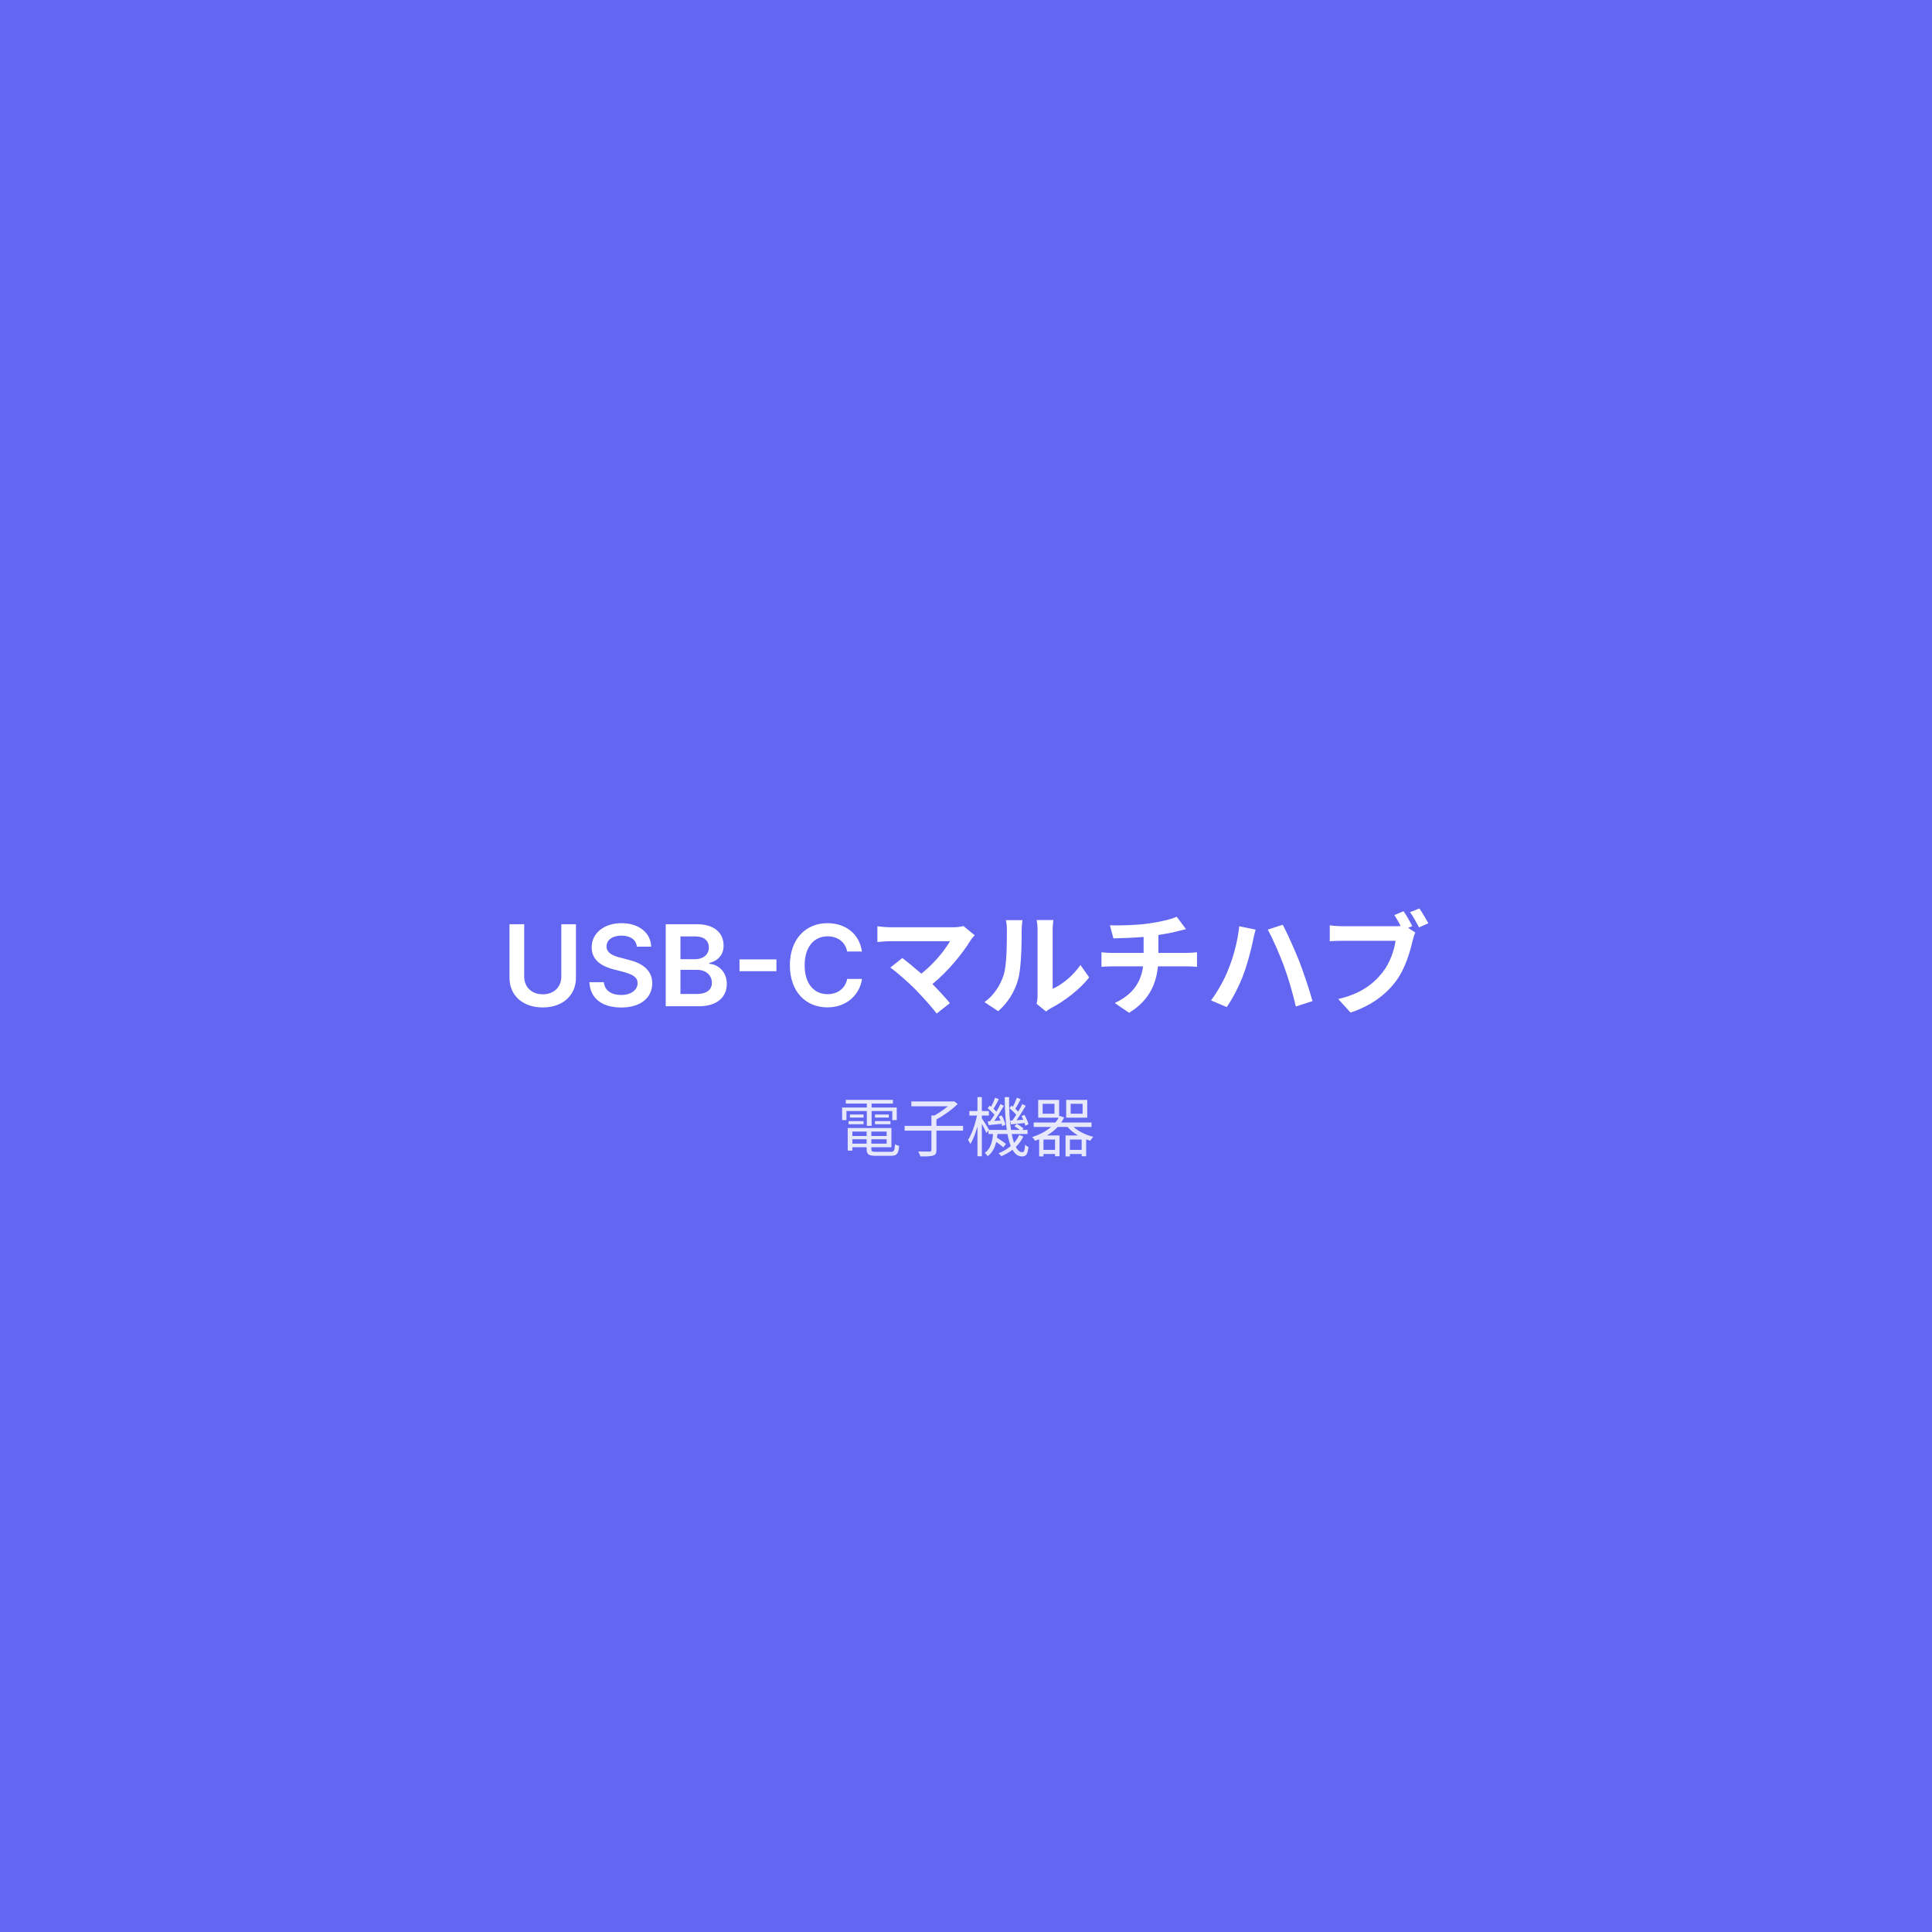
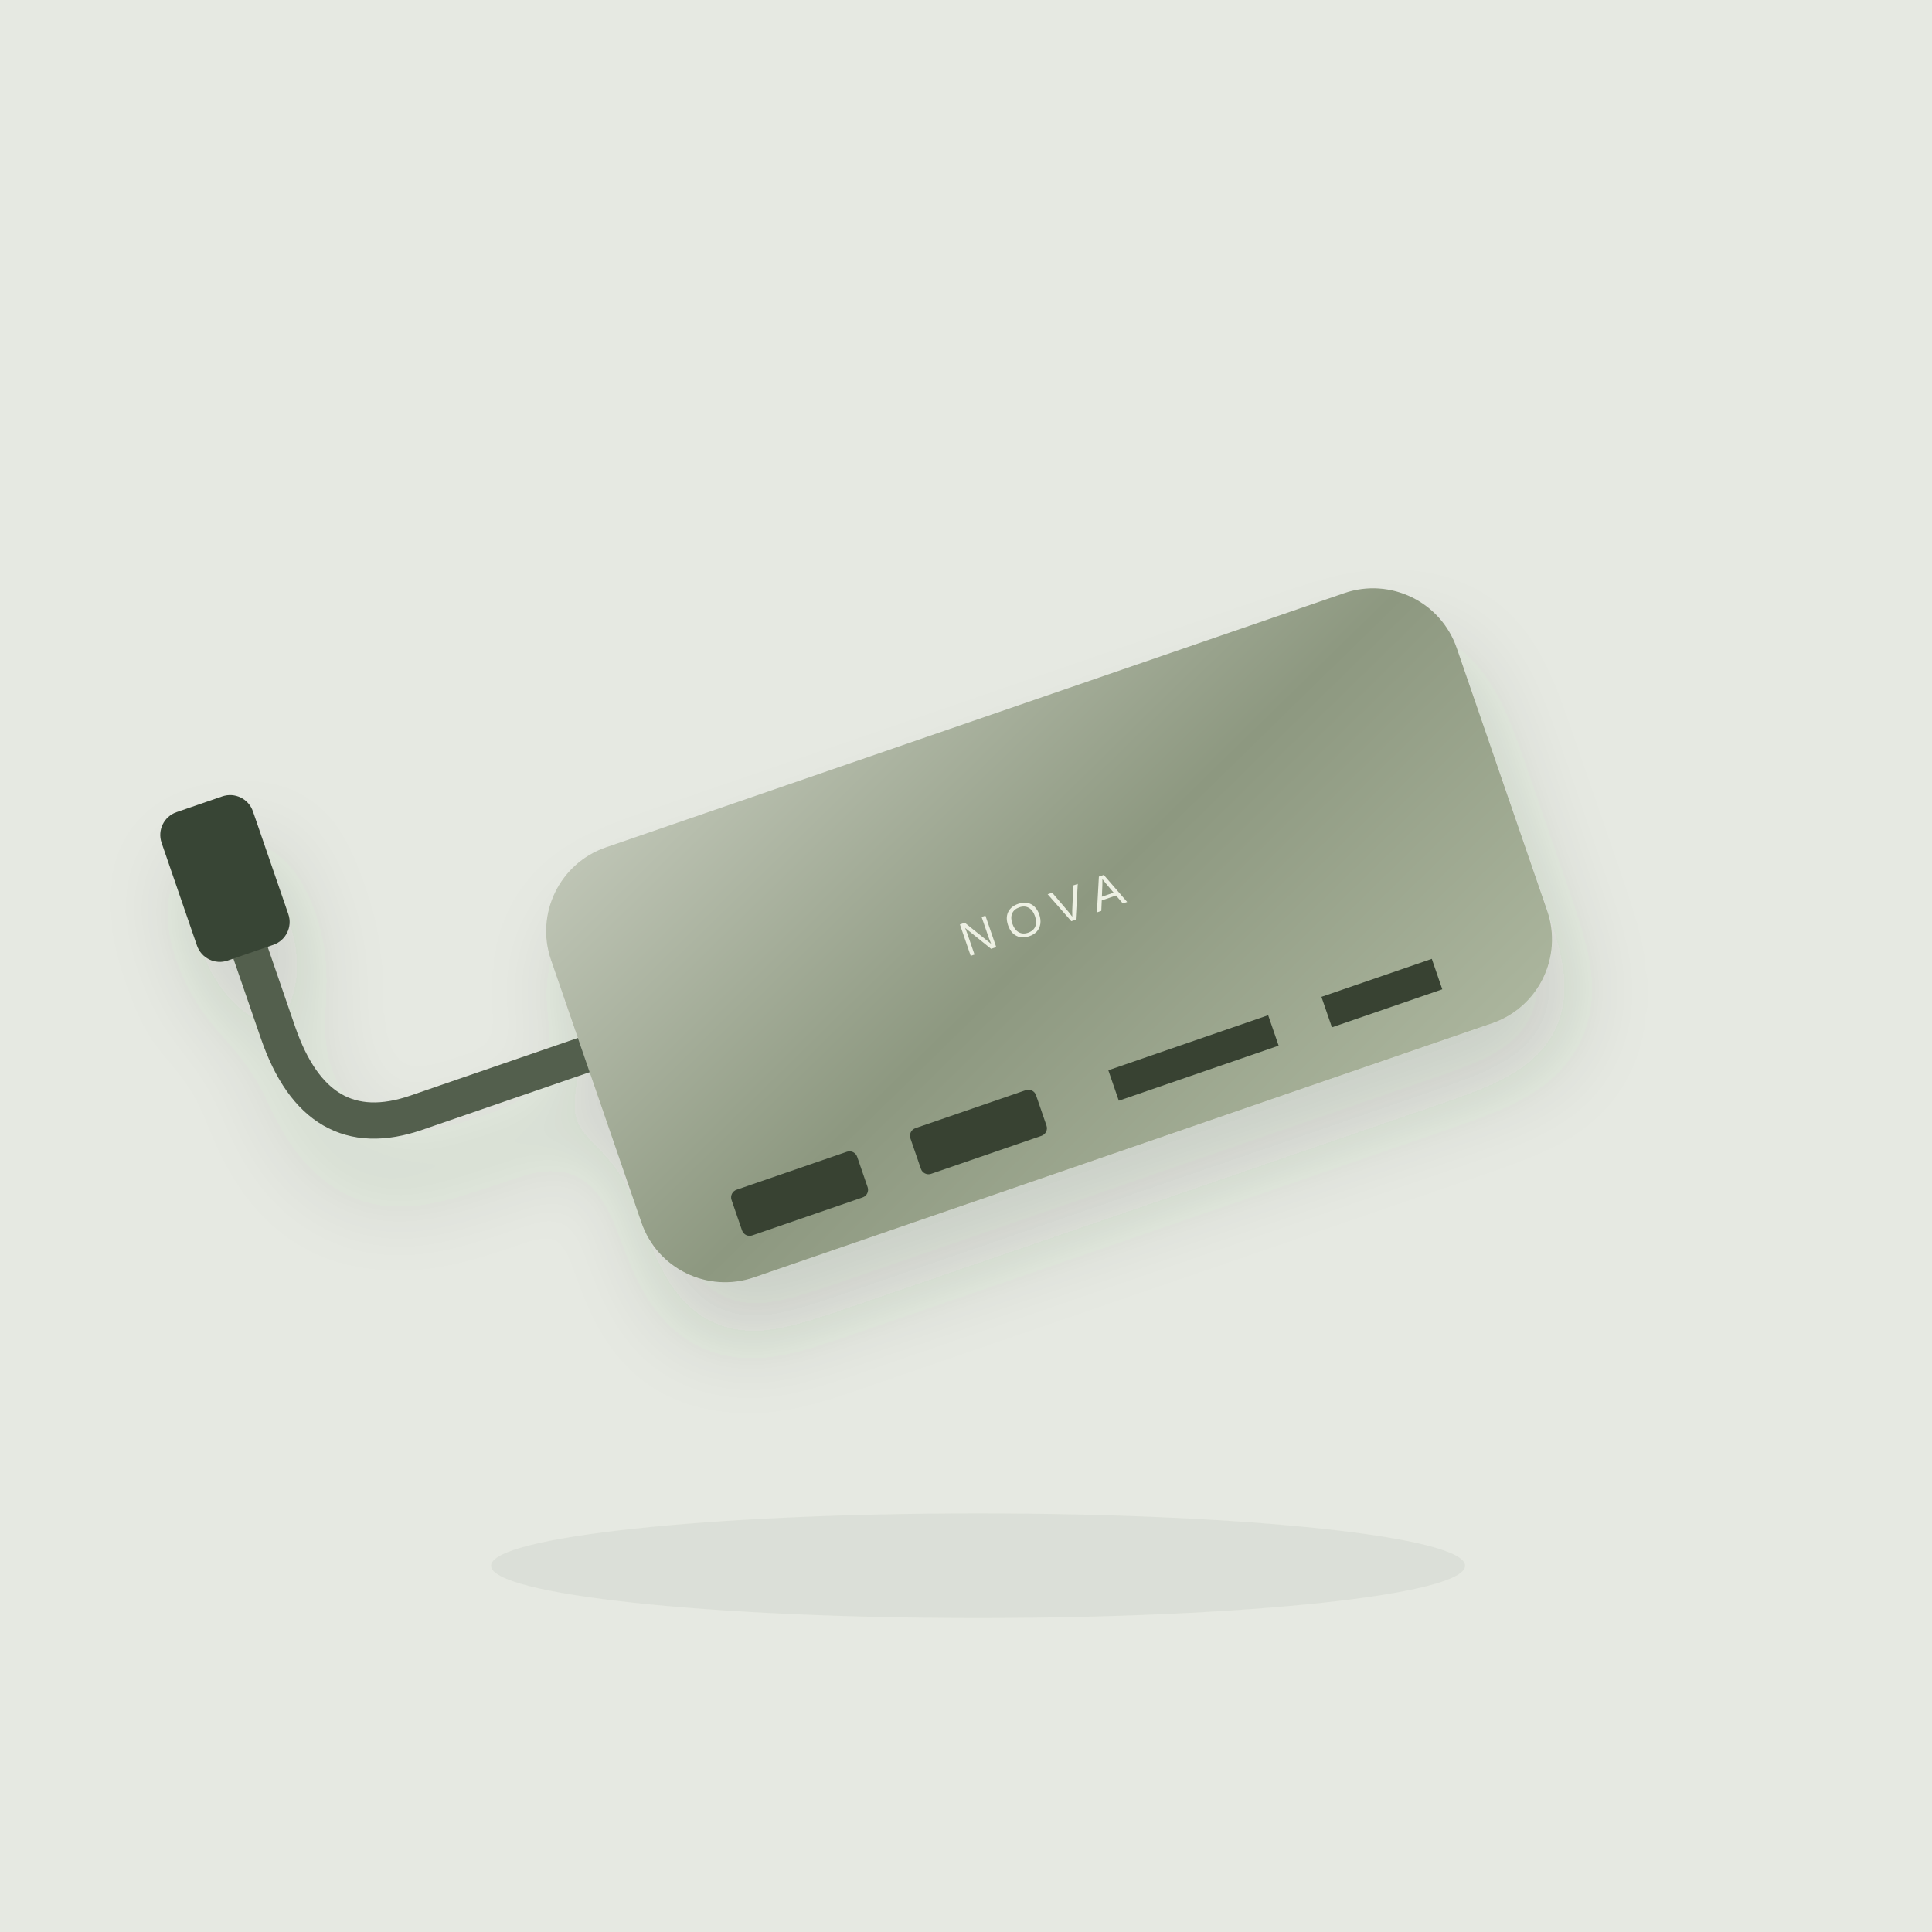
- <svg xmlns="http://www.w3.org/2000/svg" width="480" height="480" viewBox="0 0 480 480">
-   <rect width="480" height="480" fill="#6366F1" />
-   <rect x="24" y="24" width="432" height="432" rx="16" fill="#6366F1" fill-opacity="0.15" />
-   <text x="240" y="250" font-family="-apple-system, BlinkMacSystemFont, 'Segoe UI', sans-serif" font-size="28" font-weight="600" fill="#FFFFFF" text-anchor="middle">USB-Cマルチハブ</text>
-   <text x="240" y="286" font-family="-apple-system, BlinkMacSystemFont, 'Segoe UI', sans-serif" font-size="16" fill="#FFFFFF" fill-opacity="0.85" text-anchor="middle">電子機器</text>
+ <svg xmlns="http://www.w3.org/2000/svg" width="480" height="480" viewBox="0 0 480 480" role="img" aria-labelledby="title">
+   <defs>
+     <linearGradient id="cream" x2="1" y2="1">
+       <stop stop-color="#fcfcf3" />
+       <stop offset="1" stop-color="#dedfd1" />
+     </linearGradient>
+     <linearGradient id="metal" x2="1" y2="1">
+       <stop stop-color="#c2c8b9" />
+       <stop offset=".5" stop-color="#8d9880" />
+       <stop offset="1" stop-color="#adb79f" />
+     </linearGradient>
+     <linearGradient id="sage" x2="1" y2=".6">
+       <stop stop-color="#b8c4a2" />
+       <stop offset="1" stop-color="#7a8b64" />
+     </linearGradient>
+     <linearGradient id="dark" x2="1" y2="1">
+       <stop stop-color="#78846c" />
+       <stop offset="1" stop-color="#3d4b35" />
+     </linearGradient>
+     <pattern id="mesh" width="7" height="7" patternUnits="userSpaceOnUse">
+       <rect width="7" height="7" fill="#647159" />
+       <circle cx="3" cy="3" r="1.1" fill="#354530" />
+     </pattern>
+     <filter id="shadow" x="-.5" y="-.5" width="2" height="2">
+       <feDropShadow dx="5" dy="14" stdDeviation="10" flood-color="#394331" flood-opacity=".15" />
+     </filter>
+   </defs>
+   <rect width="480" height="480" fill="#e6e9e2" />
+   <ellipse cx="243" cy="389" rx="121" ry="13" fill="#384930" opacity=".06" />
+   <g filter="url(#shadow)">
+     <g transform="rotate(-19 240 240)">
+       <path d="M154 230H99q-26 0-26-30v-31" fill="none" stroke="#525e4e" stroke-width="9" />
+       <rect x="61" y="140" width="24" height="39" rx="6" fill="#394434" />
+       <rect x="143" y="183" width="238" height="113" rx="22" fill="url(#metal)" />
+       <rect x="166" y="274" width="33" height="12" rx="2" fill="#374333" />
+       <rect x="213" y="274" width="33" height="12" rx="2" fill="#374333" />
+       <path d="M265 280h42m14 0h29" stroke="#374333" stroke-width="8" />
+       <text x="262" y="238" text-anchor="middle" font-family="Arial" font-size="12" letter-spacing="3" fill="#edf0e3">NOVA</text>
+     </g>
+   </g>
</svg>
